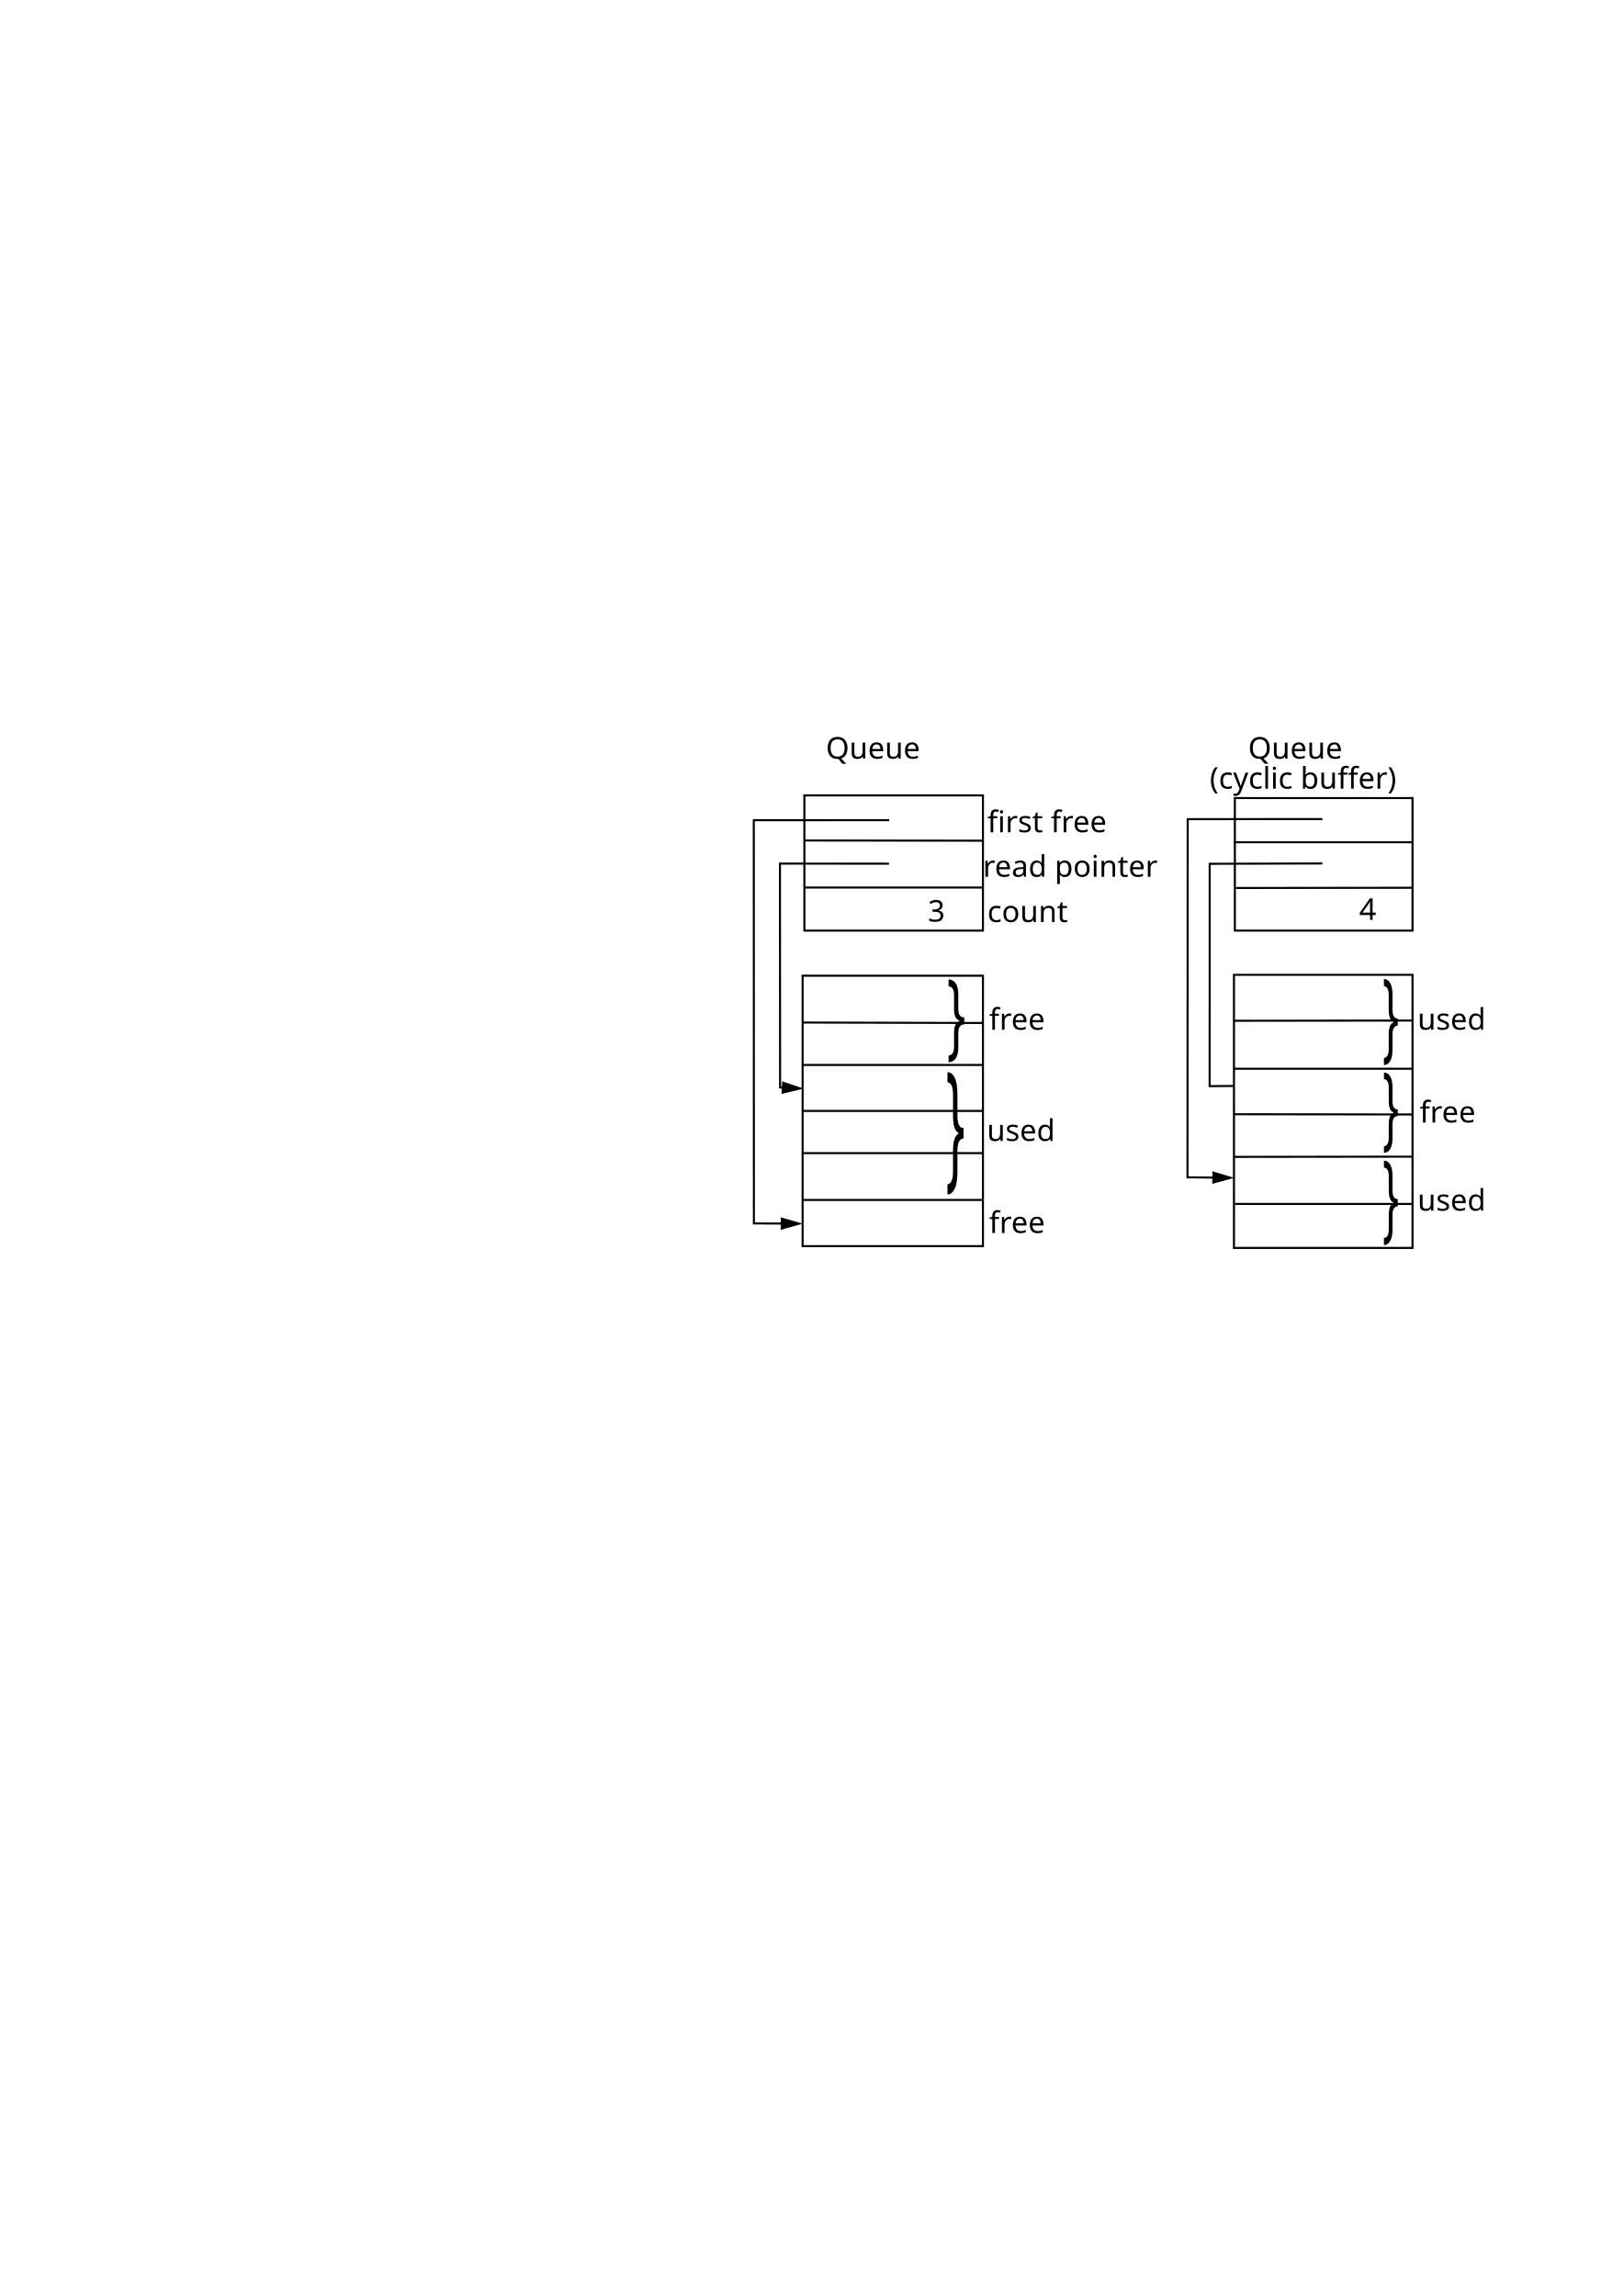
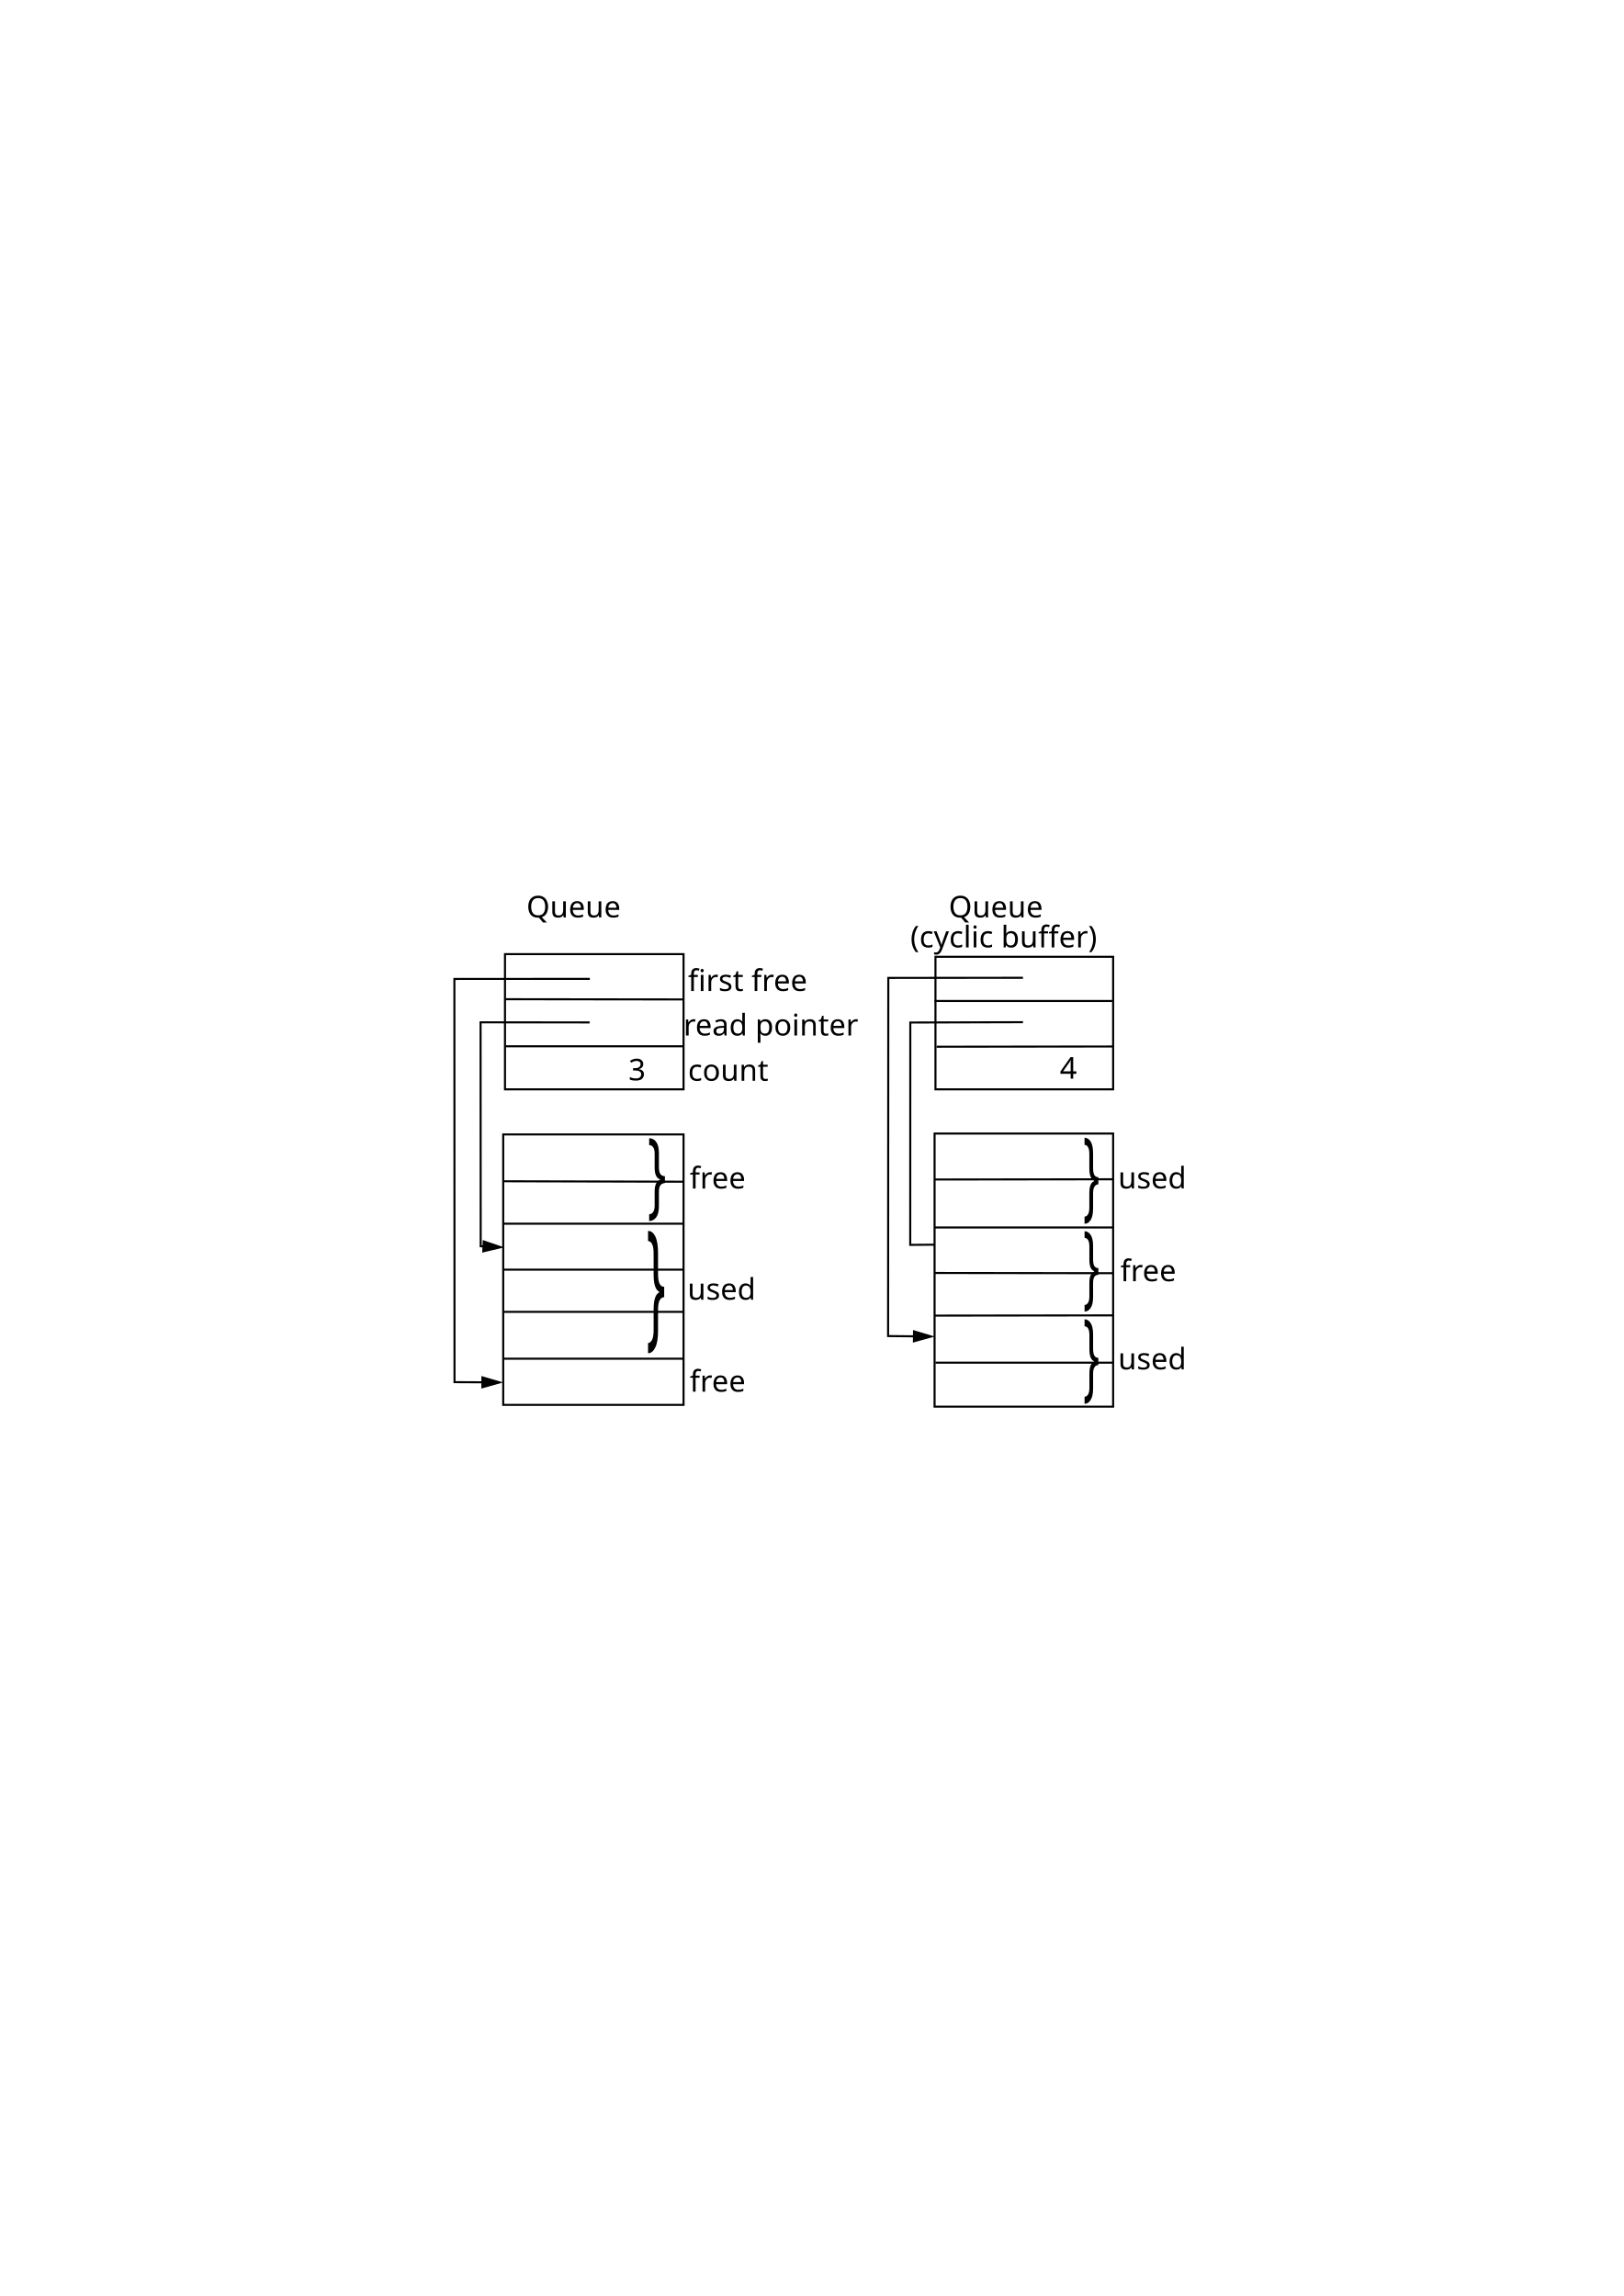
<svg xmlns="http://www.w3.org/2000/svg" width="210mm" height="297mm" viewBox="0 0 210 297" version="1.1" id="svg1" xml:space="preserve">
  <defs id="defs1">
    <marker style="overflow:visible" id="Triangle" refX="0" refY="0" orient="auto-start-reverse" markerWidth="2" markerHeight="1" viewBox="0 0 1 1" preserveAspectRatio="none">
      <path transform="scale(0.5)" style="fill:context-stroke;fill-rule:evenodd;stroke:context-stroke;stroke-width:1pt" d="M 5.77,0 -2.88,5 V -5 Z" id="path135" />
    </marker>
  </defs>
  <g id="layer1">
-     <text xml:space="preserve" style="font-size:3.881px;line-height:0.9;font-family:Tahoma;-inkscape-font-specification:Tahoma;text-align:center;writing-mode:lr-tb;direction:ltr;text-anchor:middle;stroke-width:0.265;stroke-linecap:round" x="115.437" y="98.138" id="text3">
-       <tspan id="tspan3" style="stroke-width:0.265" x="115.437" y="98.138">Queue</tspan>
+     <text xml:space="preserve" style="font-size:3.881px;line-height:0.9;font-family:Tahoma;-inkscape-font-specification:Tahoma;text-align:center;writing-mode:lr-tb;direction:ltr;text-anchor:middle;stroke-width:0.265;stroke-linecap:round" x="76.716" y="118.671" id="text3">
+       <tspan id="tspan3" style="stroke-width:0.265" x="76.716" y="118.671">Queue</tspan>
    </text>
-     <text xml:space="preserve" style="font-size:3.881px;line-height:1;font-family:Tahoma;-inkscape-font-specification:Tahoma;text-align:center;writing-mode:lr-tb;direction:ltr;text-anchor:middle;stroke-width:0.265;stroke-linecap:round" x="171.054" y="98.138" id="text4">
-       <tspan id="tspan4" style="line-height:1;stroke-width:0.265" x="171.054" y="98.138">Queue</tspan>
-       <tspan style="line-height:1;stroke-width:0.265" x="171.054" y="102.018" id="tspan5">(cyclic buffer)</tspan>
+     <text xml:space="preserve" style="font-size:3.881px;line-height:1;font-family:Tahoma;-inkscape-font-specification:Tahoma;text-align:center;writing-mode:lr-tb;direction:ltr;text-anchor:middle;stroke-width:0.265;stroke-linecap:round" x="132.332" y="118.671" id="text4">
+       <tspan id="tspan4" style="line-height:1;stroke-width:0.265" x="132.332" y="118.671">Queue</tspan>
+       <tspan style="line-height:1;stroke-width:0.265" x="132.332" y="122.551" id="tspan5">(cyclic buffer)</tspan>
    </text>
-     <g id="g2">
+     <g id="g2" transform="translate(-38.72156,20.53293)">
      <text xml:space="preserve" style="font-size:3.881px;line-height:1;font-family:Tahoma;-inkscape-font-specification:Tahoma;text-align:center;writing-mode:lr-tb;direction:ltr;text-anchor:middle;stroke-width:0.265;stroke-linecap:round" x="138.95" y="107.657" id="text6-8">
        <tspan id="tspan6-4" style="stroke-width:0.265" x="138.95" y="107.657">first free</tspan>
      </text>
      <text xml:space="preserve" style="font-size:3.881px;line-height:1;font-family:Tahoma;-inkscape-font-specification:Tahoma;text-align:center;writing-mode:lr-tb;direction:ltr;text-anchor:middle;stroke-width:0.265;stroke-linecap:round" x="135.582" y="147.589" id="text7-1">
        <tspan id="tspan7-3" style="stroke-width:0.265" x="135.582" y="147.589">used</tspan>
      </text>
      <text xml:space="preserve" style="font-size:10.865px;line-height:1;font-family:Tahoma;-inkscape-font-specification:Tahoma;text-align:center;writing-mode:lr-tb;direction:ltr;text-anchor:middle;stroke-width:0.742;stroke-linecap:round" x="216.352" y="90.761" id="text8-1" transform="scale(0.5984981,1.670849)">
        <tspan id="tspan8-13" style="stroke-width:0.742" x="216.352" y="90.761">}</tspan>
      </text>
      <text xml:space="preserve" style="font-size:8.843px;line-height:1;font-family:Tahoma;-inkscape-font-specification:Tahoma;text-align:center;writing-mode:lr-tb;direction:ltr;text-anchor:middle;stroke-width:0.604;stroke-linecap:round" x="180.005" y="97.449" id="text8-3" transform="scale(0.7192988,1.390243)">
        <tspan id="tspan8-1" style="stroke-width:0.604" x="180.005" y="97.449">}</tspan>
      </text>
      <text xml:space="preserve" style="font-size:3.881px;line-height:1;font-family:Tahoma;-inkscape-font-specification:Tahoma;text-align:center;writing-mode:lr-tb;direction:ltr;text-anchor:middle;stroke-width:0.265;stroke-linecap:round" x="135.069" y="133.207" id="text9-6">
        <tspan id="tspan9-0" style="stroke-width:0.265" x="135.069" y="133.207">free</tspan>
      </text>
      <text xml:space="preserve" style="font-size:3.881px;line-height:1;font-family:Tahoma;-inkscape-font-specification:Tahoma;text-align:center;writing-mode:lr-tb;direction:ltr;text-anchor:middle;stroke-width:0.265;stroke-linecap:round" x="135.069" y="159.494" id="text9-6-4">
        <tspan id="tspan9-0-6" style="stroke-width:0.265" x="135.069" y="159.494">free</tspan>
      </text>
      <text xml:space="preserve" style="font-size:3.881px;line-height:1;font-family:Tahoma;-inkscape-font-specification:Tahoma;text-align:center;writing-mode:lr-tb;direction:ltr;text-anchor:middle;stroke-width:0.265;stroke-linecap:round" x="141.955" y="113.417" id="text10">
        <tspan id="tspan10" style="stroke-width:0.265" x="141.955" y="113.417">read pointer</tspan>
      </text>
      <text xml:space="preserve" style="font-size:3.881px;line-height:1;font-family:Tahoma;-inkscape-font-specification:Tahoma;text-align:center;writing-mode:lr-tb;direction:ltr;text-anchor:middle;stroke-width:0.265;stroke-linecap:round" x="136.433" y="119.275" id="text11">
        <tspan id="tspan11" style="stroke-width:0.265" x="136.433" y="119.275">count</tspan>
      </text>
      <text xml:space="preserve" style="font-size:3.881px;line-height:1;font-family:Tahoma;-inkscape-font-specification:Tahoma;text-align:center;writing-mode:lr-tb;direction:ltr;text-anchor:middle;stroke-width:0.265;stroke-linecap:round" x="124.648" y="119.217" id="text18">
        <tspan id="tspan18" style="stroke-width:0.265" x="124.648" y="119.217">3</tspan>
      </text>
      <rect style="fill:none;stroke:black;stroke-width:0.265;stroke-linecap:round;stroke-opacity:1" id="rect21" width="23.093" height="17.491" x="104.034" y="102.89" />
      <rect style="fill:none;stroke:black;stroke-width:0.265;stroke-linecap:round;stroke-opacity:1" id="rect22" width="23.322" height="34.983" x="103.805" y="126.212" />
      <path style="fill:none;fill-rule:evenodd;stroke:black;stroke-width:0.265px;stroke-linecap:butt;stroke-linejoin:miter;stroke-opacity:1;marker-end:url(#Triangle)" d="m 114.98,111.722 -14.104,-0.011 0.015,28.966 1.171,0.055" id="path35" />
      <path style="fill:none;fill-rule:evenodd;stroke:black;stroke-width:0.265px;stroke-linecap:butt;stroke-linejoin:miter;stroke-opacity:1;marker-end:url(#Triangle)" d="m 115.009,106.091 -17.519,0.007 0.015,52.158 4.414,0.024" id="path34" />
      <path style="fill:none;fill-rule:evenodd;stroke:black;stroke-width:0.265px;stroke-linecap:butt;stroke-linejoin:miter;stroke-opacity:1" d="m 104.119,108.721 22.979,0.029" id="path38" />
      <path style="fill:none;fill-rule:evenodd;stroke:black;stroke-width:0.265px;stroke-linecap:butt;stroke-linejoin:miter;stroke-opacity:1" d="m 104.119,114.809 22.979,1e-5" id="path39" />
      <path style="fill:none;fill-rule:evenodd;stroke:black;stroke-width:0.265px;stroke-linecap:butt;stroke-linejoin:miter;stroke-opacity:1" d="m 103.805,132.271 23.265,0.057" id="path40" />
      <path style="fill:none;fill-rule:evenodd;stroke:black;stroke-width:0.265px;stroke-linecap:butt;stroke-linejoin:miter;stroke-opacity:1" d="m 103.862,137.759 23.207,-1e-5" id="path41" />
      <path style="fill:none;fill-rule:evenodd;stroke:black;stroke-width:0.265px;stroke-linecap:butt;stroke-linejoin:miter;stroke-opacity:1" d="m 103.862,143.704 h 23.265" id="path42" />
      <path style="fill:none;fill-rule:evenodd;stroke:black;stroke-width:0.265px;stroke-linecap:butt;stroke-linejoin:miter;stroke-opacity:1" d="m 103.919,149.162 h 23.15" id="path43" />
      <path style="fill:none;fill-rule:evenodd;stroke:black;stroke-width:0.265px;stroke-linecap:butt;stroke-linejoin:miter;stroke-opacity:1" d="m 103.891,155.222 h 23.265" id="path44" />
    </g>
-     <g id="g1">
+     <g id="g1" transform="translate(-38.72156,20.53293)">
      <text xml:space="preserve" style="font-size:3.881px;line-height:1;font-family:Tahoma;-inkscape-font-specification:Tahoma;text-align:center;writing-mode:lr-tb;direction:ltr;text-anchor:middle;stroke-width:0.265;stroke-linecap:round" x="191.277" y="133.2" id="text7-5">
        <tspan id="tspan7-0" style="stroke-width:0.265" x="191.277" y="133.2">used</tspan>
      </text>
      <text xml:space="preserve" style="font-size:3.881px;line-height:1;font-family:Tahoma;-inkscape-font-specification:Tahoma;text-align:center;writing-mode:lr-tb;direction:ltr;text-anchor:middle;stroke-width:0.265;stroke-linecap:round" x="191.277" y="156.605" id="text7-5-8">
        <tspan id="tspan7-0-8" style="stroke-width:0.265" x="191.277" y="156.605">used</tspan>
      </text>
      <text xml:space="preserve" style="font-size:8.444px;line-height:1;font-family:Tahoma;-inkscape-font-specification:Tahoma;text-align:center;writing-mode:lr-tb;direction:ltr;text-anchor:middle;stroke-width:0.577;stroke-linecap:round" x="279.814" y="89.736" id="text8-9" transform="scale(0.6609846,1.512895)">
        <tspan id="tspan8-2" style="stroke-width:0.577" x="279.814" y="89.736">}</tspan>
      </text>
      <text xml:space="preserve" style="font-size:8.161px;line-height:1;font-family:Tahoma;-inkscape-font-specification:Tahoma;text-align:center;writing-mode:lr-tb;direction:ltr;text-anchor:middle;stroke-width:0.557;stroke-linecap:round" x="270.443" y="100.705" id="text8-8" transform="scale(0.6838884,1.462227)">
        <tspan id="tspan8-5" style="stroke-width:0.557" x="270.443" y="100.705">}</tspan>
      </text>
      <text xml:space="preserve" style="font-size:8.365px;line-height:1;font-family:Tahoma;-inkscape-font-specification:Tahoma;text-align:center;writing-mode:lr-tb;direction:ltr;text-anchor:middle;stroke-width:0.571;stroke-linecap:round" x="277.211" y="106.128" id="text8-2" transform="scale(0.667191,1.498821)">
        <tspan id="tspan8-3" style="stroke-width:0.571" x="277.211" y="106.128">}</tspan>
      </text>
      <text xml:space="preserve" style="font-size:3.881px;line-height:1;font-family:Tahoma;-inkscape-font-specification:Tahoma;text-align:center;writing-mode:lr-tb;direction:ltr;text-anchor:middle;stroke-width:0.265;stroke-linecap:round" x="190.764" y="145.202" id="text9-8">
        <tspan id="tspan9-6" style="stroke-width:0.265" x="190.764" y="145.202">free</tspan>
      </text>
      <text xml:space="preserve" style="font-size:3.881px;line-height:1;font-family:Tahoma;-inkscape-font-specification:Tahoma;text-align:center;writing-mode:lr-tb;direction:ltr;text-anchor:middle;stroke-width:0.265;stroke-linecap:round" x="180.431" y="118.994" id="text12">
        <tspan id="tspan12" style="stroke-width:0.265" x="180.431" y="118.994">4</tspan>
      </text>
      <rect style="fill:none;stroke:black;stroke-width:0.265;stroke-linecap:round;stroke-opacity:1" id="rect23" width="22.979" height="17.148" x="159.709" y="103.233" />
      <rect style="fill:none;stroke:black;stroke-width:0.265;stroke-linecap:round;stroke-opacity:1" id="rect24" width="23.093" height="35.326" x="159.594" y="126.098" />
      <path style="fill:none;fill-rule:evenodd;stroke:black;stroke-width:0.265px;stroke-linecap:butt;stroke-linejoin:miter;stroke-opacity:1;marker-end:url(#Triangle)" d="m 171.027,105.949 -17.418,0.015 -0.027,46.329 4.155,0.043" id="path36" />
      <path style="fill:none;fill-rule:evenodd;stroke:black;stroke-width:0.265px;stroke-linecap:butt;stroke-linejoin:miter;stroke-opacity:1" d="m 171.027,111.693 -14.572,0.043 -0.009,28.762 3.149,-0.025" id="path37" />
      <path style="fill:none;fill-rule:evenodd;stroke:black;stroke-width:0.265px;stroke-linecap:butt;stroke-linejoin:miter;stroke-opacity:1" d="m 159.594,108.949 h 22.979" id="path45" />
      <path style="fill:none;fill-rule:evenodd;stroke:black;stroke-width:0.265px;stroke-linecap:butt;stroke-linejoin:miter;stroke-opacity:1" d="m 159.852,114.866 22.75,-0.029" id="path46" />
      <path style="fill:none;fill-rule:evenodd;stroke:black;stroke-width:0.265px;stroke-linecap:butt;stroke-linejoin:miter;stroke-opacity:1" d="m 159.594,132.043 23.065,-0.029" id="path47" />
      <path style="fill:none;fill-rule:evenodd;stroke:black;stroke-width:0.265px;stroke-linecap:butt;stroke-linejoin:miter;stroke-opacity:1" d="m 159.594,138.245 h 23.065" id="path48" />
      <path style="fill:none;fill-rule:evenodd;stroke:black;stroke-width:0.265px;stroke-linecap:butt;stroke-linejoin:miter;stroke-opacity:1" d="m 159.652,144.132 23.036,0.029" id="path49" />
      <path style="fill:none;fill-rule:evenodd;stroke:black;stroke-width:0.265px;stroke-linecap:butt;stroke-linejoin:miter;stroke-opacity:1" d="m 159.652,149.648 23.065,-0.029" id="path50" />
      <path style="fill:none;fill-rule:evenodd;stroke:black;stroke-width:0.265px;stroke-linecap:butt;stroke-linejoin:miter;stroke-opacity:1" d="m 159.709,155.736 h 23.007" id="path51" />
    </g>
  </g>
</svg>
